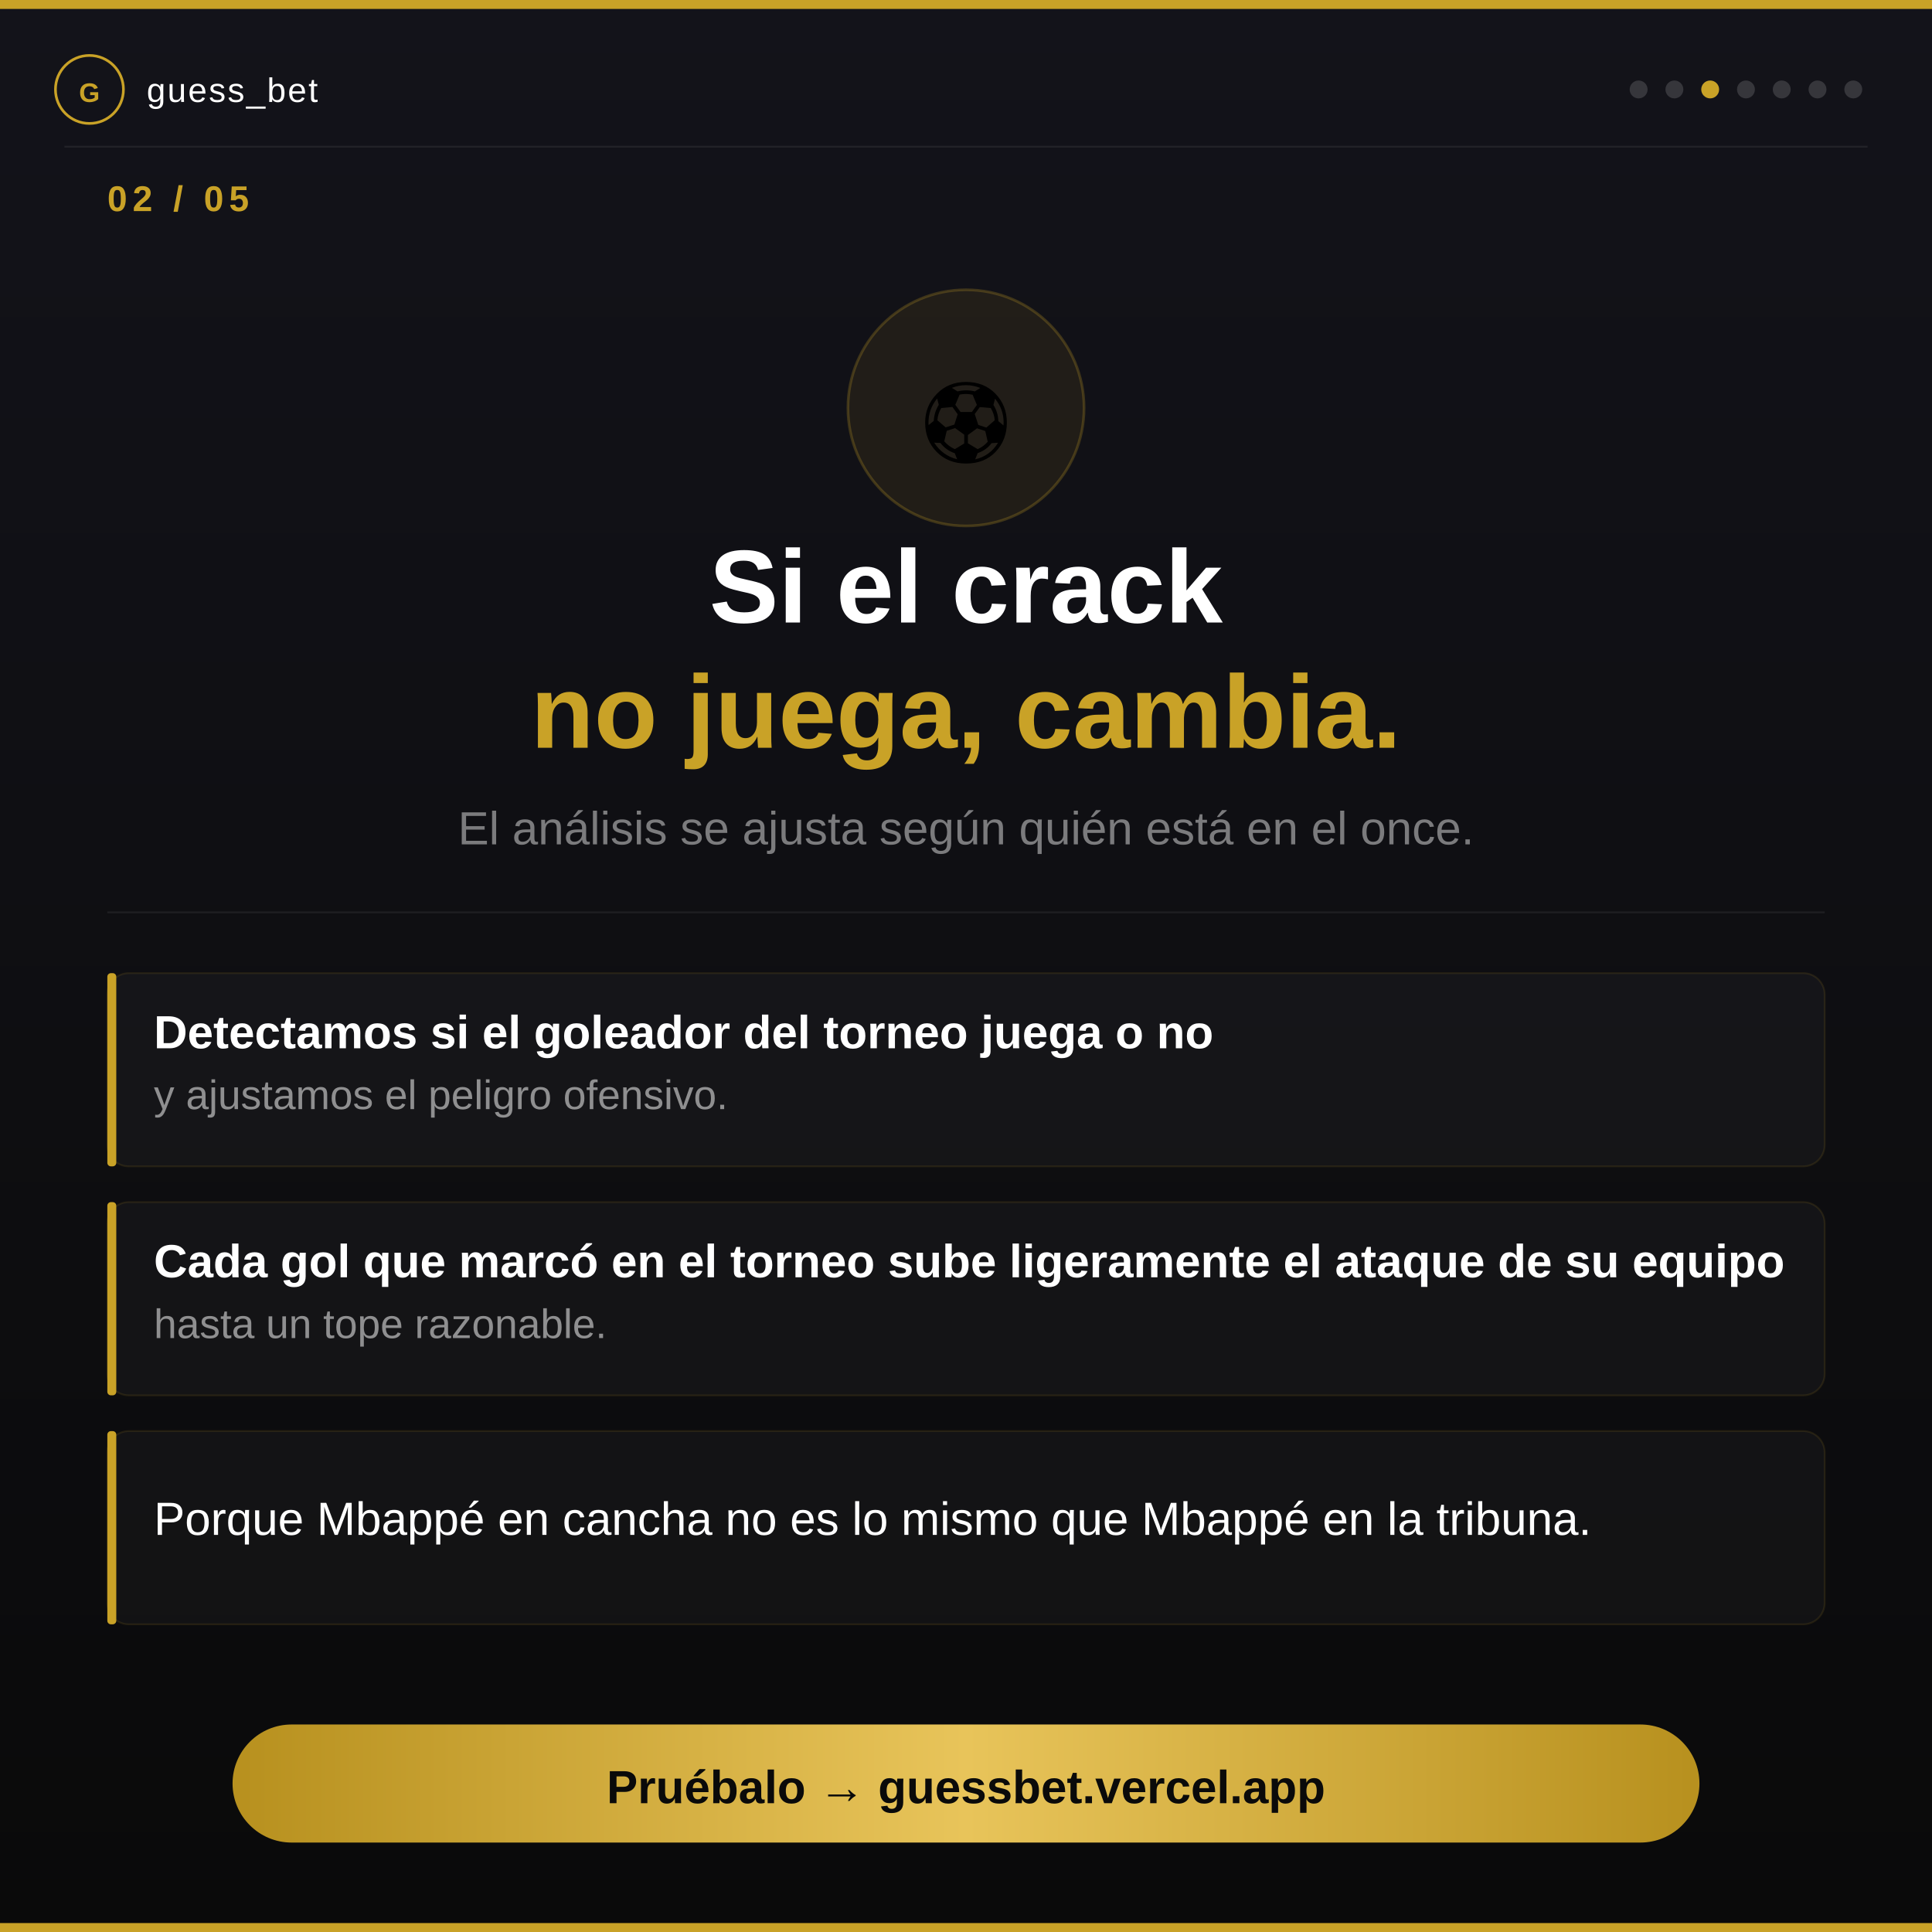
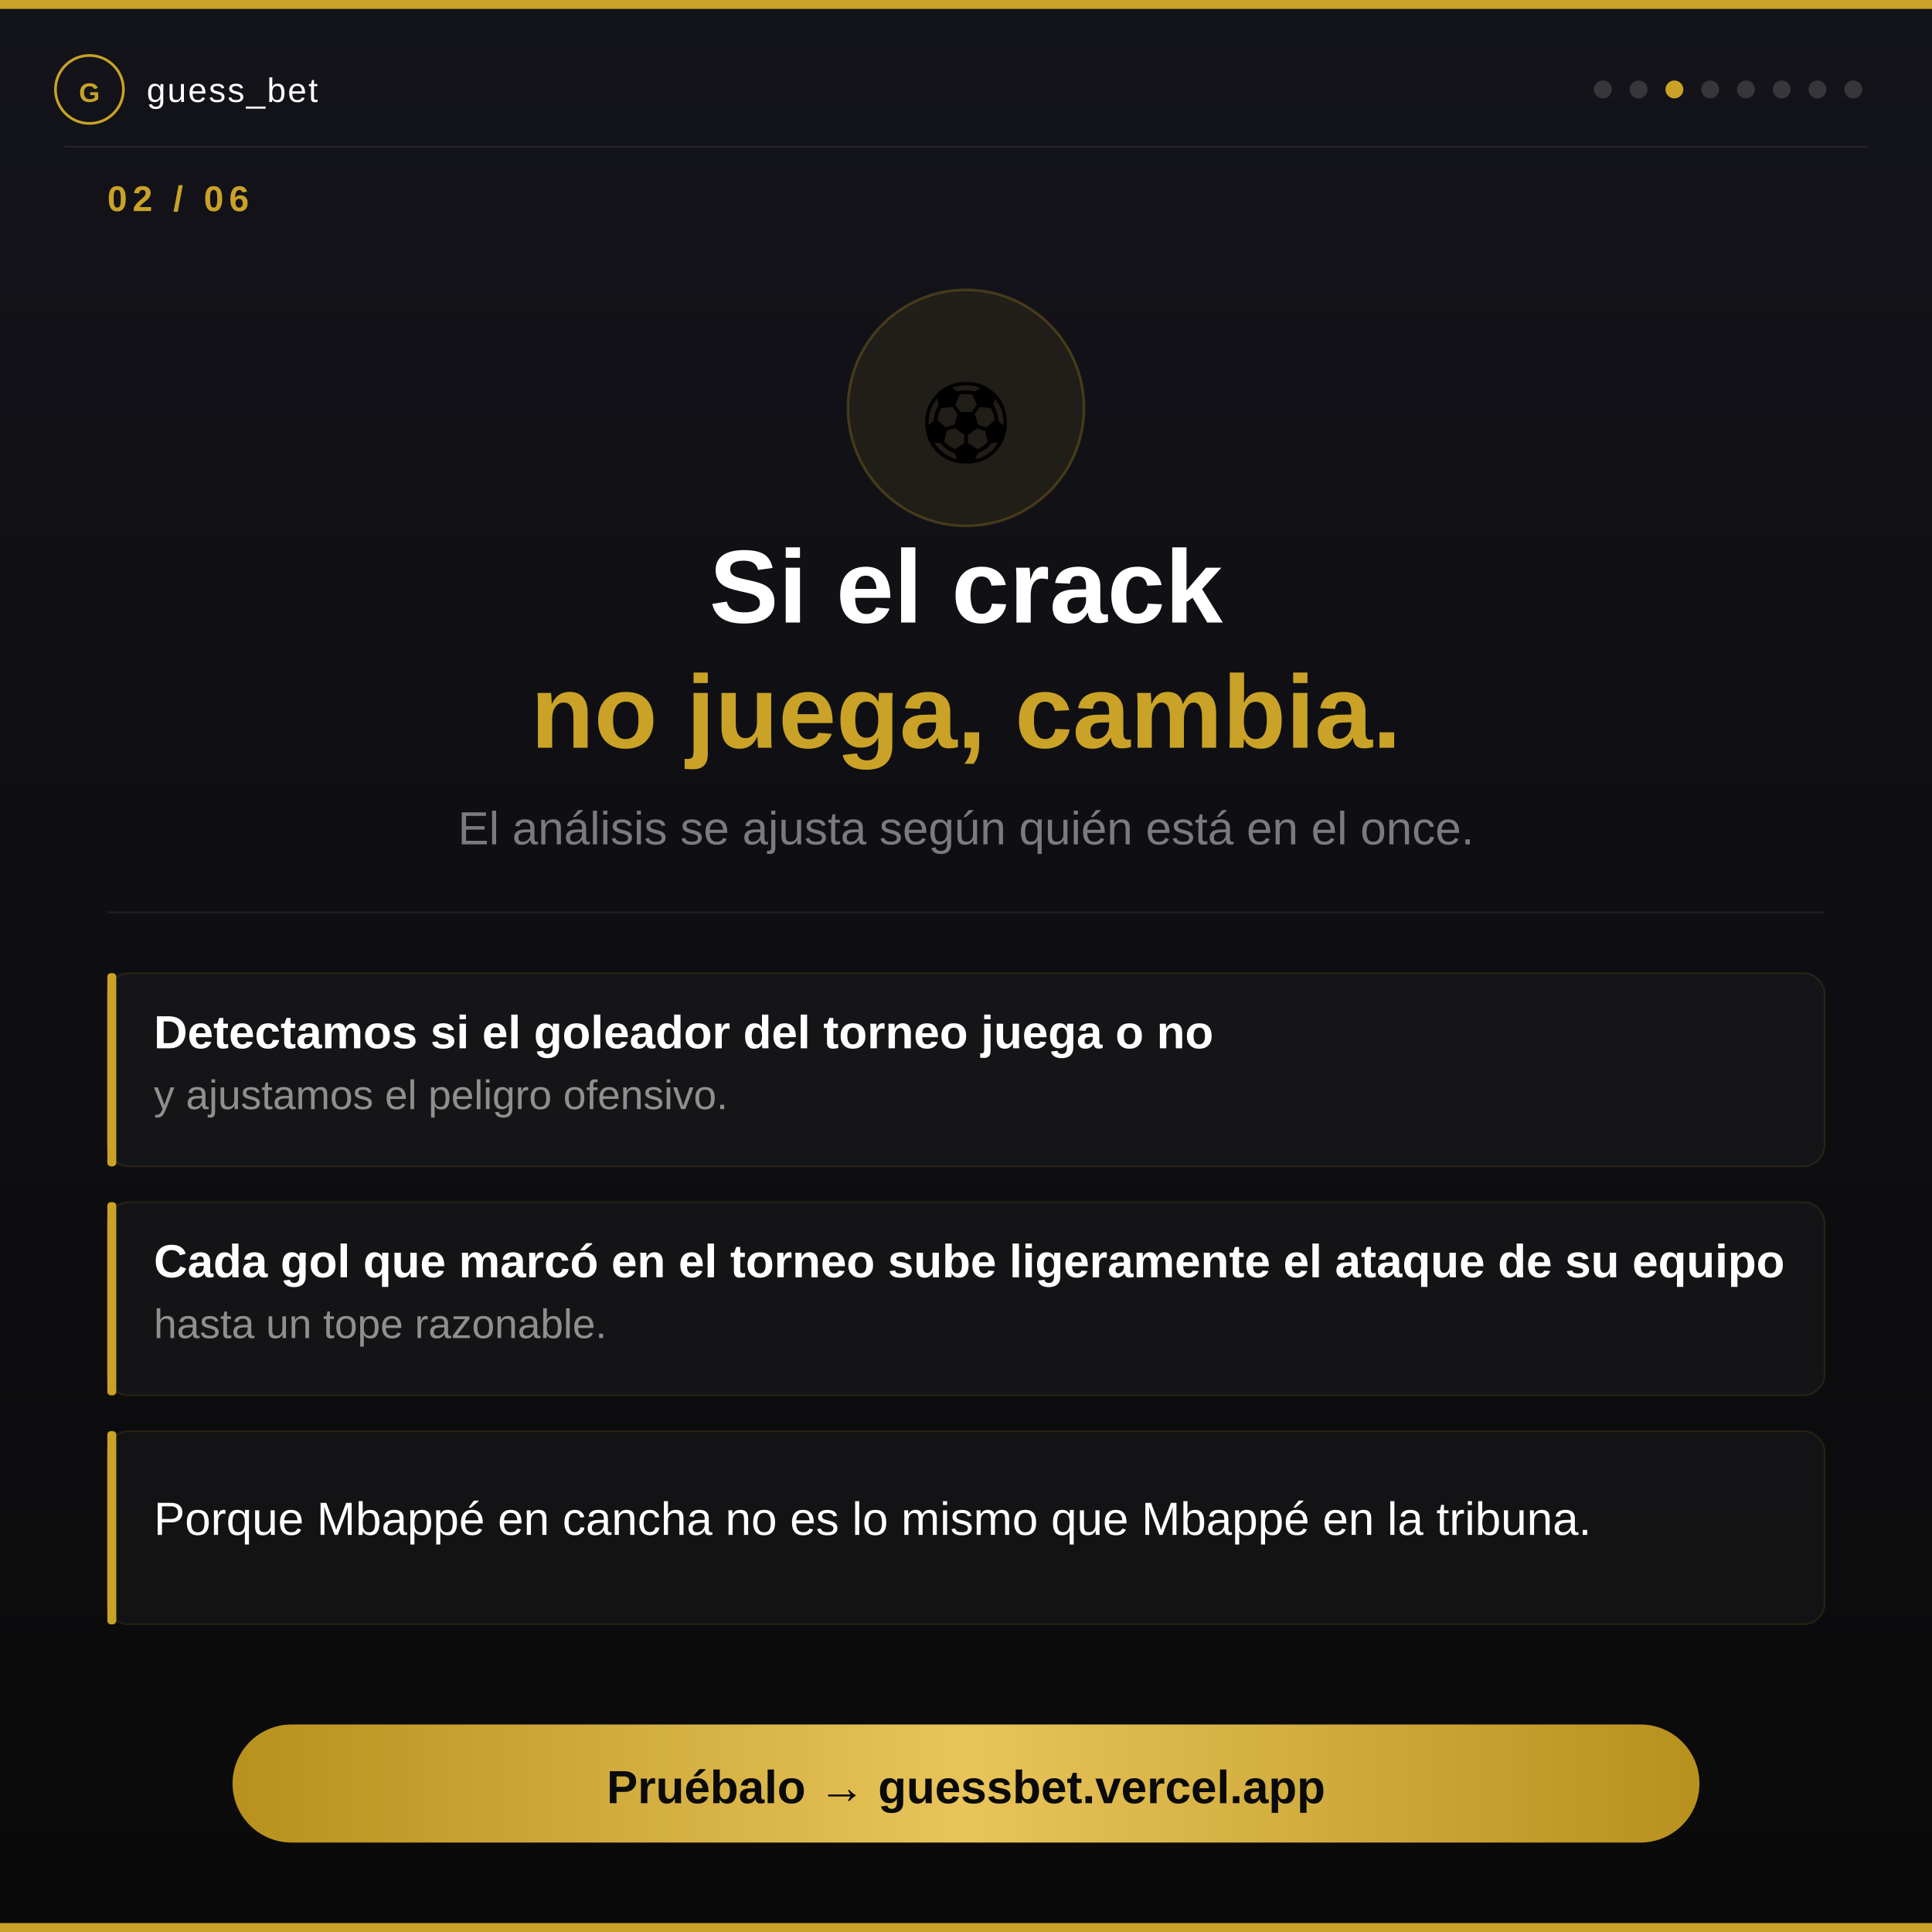
<svg xmlns="http://www.w3.org/2000/svg" width="1080" height="1080" viewBox="0 0 1080 1080">
  <defs>
    <linearGradient id="bg" x1="0" y1="0" x2="0" y2="1">
      <stop offset="0%" stop-color="#13131a" />
      <stop offset="100%" stop-color="#0a0a0a" />
    </linearGradient>
    <linearGradient id="gold" x1="0" y1="0" x2="1" y2="0">
      <stop offset="0%" stop-color="#b8911f" />
      <stop offset="50%" stop-color="#e8c45a" />
      <stop offset="100%" stop-color="#b8911f" />
    </linearGradient>
  </defs>
  <rect width="1080" height="1080" fill="url(#bg)" />
  <rect x="0" y="0" width="1080" height="5" fill="#C9A227" />
  <rect x="0" y="1075" width="1080" height="5" fill="#C9A227" />
  <circle cx="50" cy="50" r="19" fill="none" stroke="#C9A227" stroke-width="1.5" />
  <text x="50" y="57" font-family="Segoe UI, Arial, sans-serif" font-size="15" font-weight="700" fill="#C9A227" text-anchor="middle">G</text>
  <text x="82" y="57" font-family="Segoe UI, Arial, sans-serif" font-size="19" fill="#ffffff" letter-spacing="1">guess_bet</text>
+   <circle cx="896" cy="50" r="5" fill="rgba(255,255,255,0.15)" />
  <circle cx="916" cy="50" r="5" fill="rgba(255,255,255,0.15)" />
-   <circle cx="936" cy="50" r="5" fill="rgba(255,255,255,0.15)" />
-   <circle cx="956" cy="50" r="5" fill="#C9A227" />
+   <circle cx="936" cy="50" r="5" fill="#C9A227" />
+   <circle cx="956" cy="50" r="5" fill="rgba(255,255,255,0.15)" />
  <circle cx="976" cy="50" r="5" fill="rgba(255,255,255,0.15)" />
  <circle cx="996" cy="50" r="5" fill="rgba(255,255,255,0.15)" />
  <circle cx="1016" cy="50" r="5" fill="rgba(255,255,255,0.15)" />
  <circle cx="1036" cy="50" r="5" fill="rgba(255,255,255,0.15)" />
  <line x1="36" y1="82" x2="1044" y2="82" stroke="rgba(255,255,255,0.07)" stroke-width="1" />
-   <text x="60" y="118" font-family="Segoe UI, Arial, sans-serif" font-size="20" font-weight="700" fill="#C9A227" letter-spacing="3">02 / 05</text>
+   <text x="60" y="118" font-family="Segoe UI, Arial, sans-serif" font-size="20" font-weight="700" fill="#C9A227" letter-spacing="3">02 / 06</text>
  <circle cx="540" cy="228" r="66" fill="rgba(201,162,39,0.09)" stroke="rgba(201,162,39,0.25)" stroke-width="1.5" />
  <text x="540" y="256" font-family="Segoe UI Emoji,Arial" font-size="60" text-anchor="middle">⚽</text>
  <text x="540" y="348" font-family="Segoe UI, Arial, sans-serif" font-size="58" font-weight="900" fill="#ffffff" text-anchor="middle">Si el crack</text>
  <text x="540" y="418" font-family="Segoe UI, Arial, sans-serif" font-size="58" font-weight="900" fill="#C9A227" text-anchor="middle">no juega, cambia.</text>
  <text x="540" y="472" font-family="Segoe UI, Arial, sans-serif" font-size="26" fill="rgba(255,255,255,0.45)" text-anchor="middle">El análisis se ajusta según quién está en el once.</text>
  <line x1="60" y1="510" x2="1020" y2="510" stroke="rgba(255,255,255,0.07)" stroke-width="1" />
  <rect x="60" y="544" width="960" height="108" rx="12" fill="rgba(255,255,255,0.03)" stroke="rgba(201,162,39,0.12)" stroke-width="1" />
  <rect x="60" y="544" width="5" height="108" rx="2" fill="#C9A227" />
  <text x="86" y="586" font-family="Segoe UI, Arial, sans-serif" font-size="26" font-weight="700" fill="#ffffff">Detectamos si el goleador del torneo juega o no</text>
  <text x="86" y="620" font-family="Segoe UI, Arial, sans-serif" font-size="23" fill="rgba(255,255,255,0.52)">y ajustamos el peligro ofensivo.</text>
  <rect x="60" y="672" width="960" height="108" rx="12" fill="rgba(255,255,255,0.03)" stroke="rgba(201,162,39,0.12)" stroke-width="1" />
  <rect x="60" y="672" width="5" height="108" rx="2" fill="#C9A227" />
  <text x="86" y="714" font-family="Segoe UI, Arial, sans-serif" font-size="26" font-weight="700" fill="#ffffff">Cada gol que marcó en el torneo sube ligeramente el ataque de su equipo</text>
  <text x="86" y="748" font-family="Segoe UI, Arial, sans-serif" font-size="23" fill="rgba(255,255,255,0.52)">hasta un tope razonable.</text>
  <rect x="60" y="800" width="960" height="108" rx="12" fill="rgba(255,255,255,0.03)" stroke="rgba(201,162,39,0.12)" stroke-width="1" />
  <rect x="60" y="800" width="5" height="108" rx="2" fill="#C9A227" />
  <text x="86" y="858" font-family="Segoe UI, Arial, sans-serif" font-size="26" font-weight="500" fill="#ffffff">Porque Mbappé en cancha no es lo mismo que Mbappé en la tribuna.</text>
  <rect x="130" y="964" width="820" height="66" rx="33" fill="url(#gold)" />
  <text x="540" y="1008" font-family="Segoe UI, Arial, sans-serif" font-size="26" font-weight="700" fill="#0a0a0a" text-anchor="middle">Pruébalo → guessbet.vercel.app</text>
</svg>
